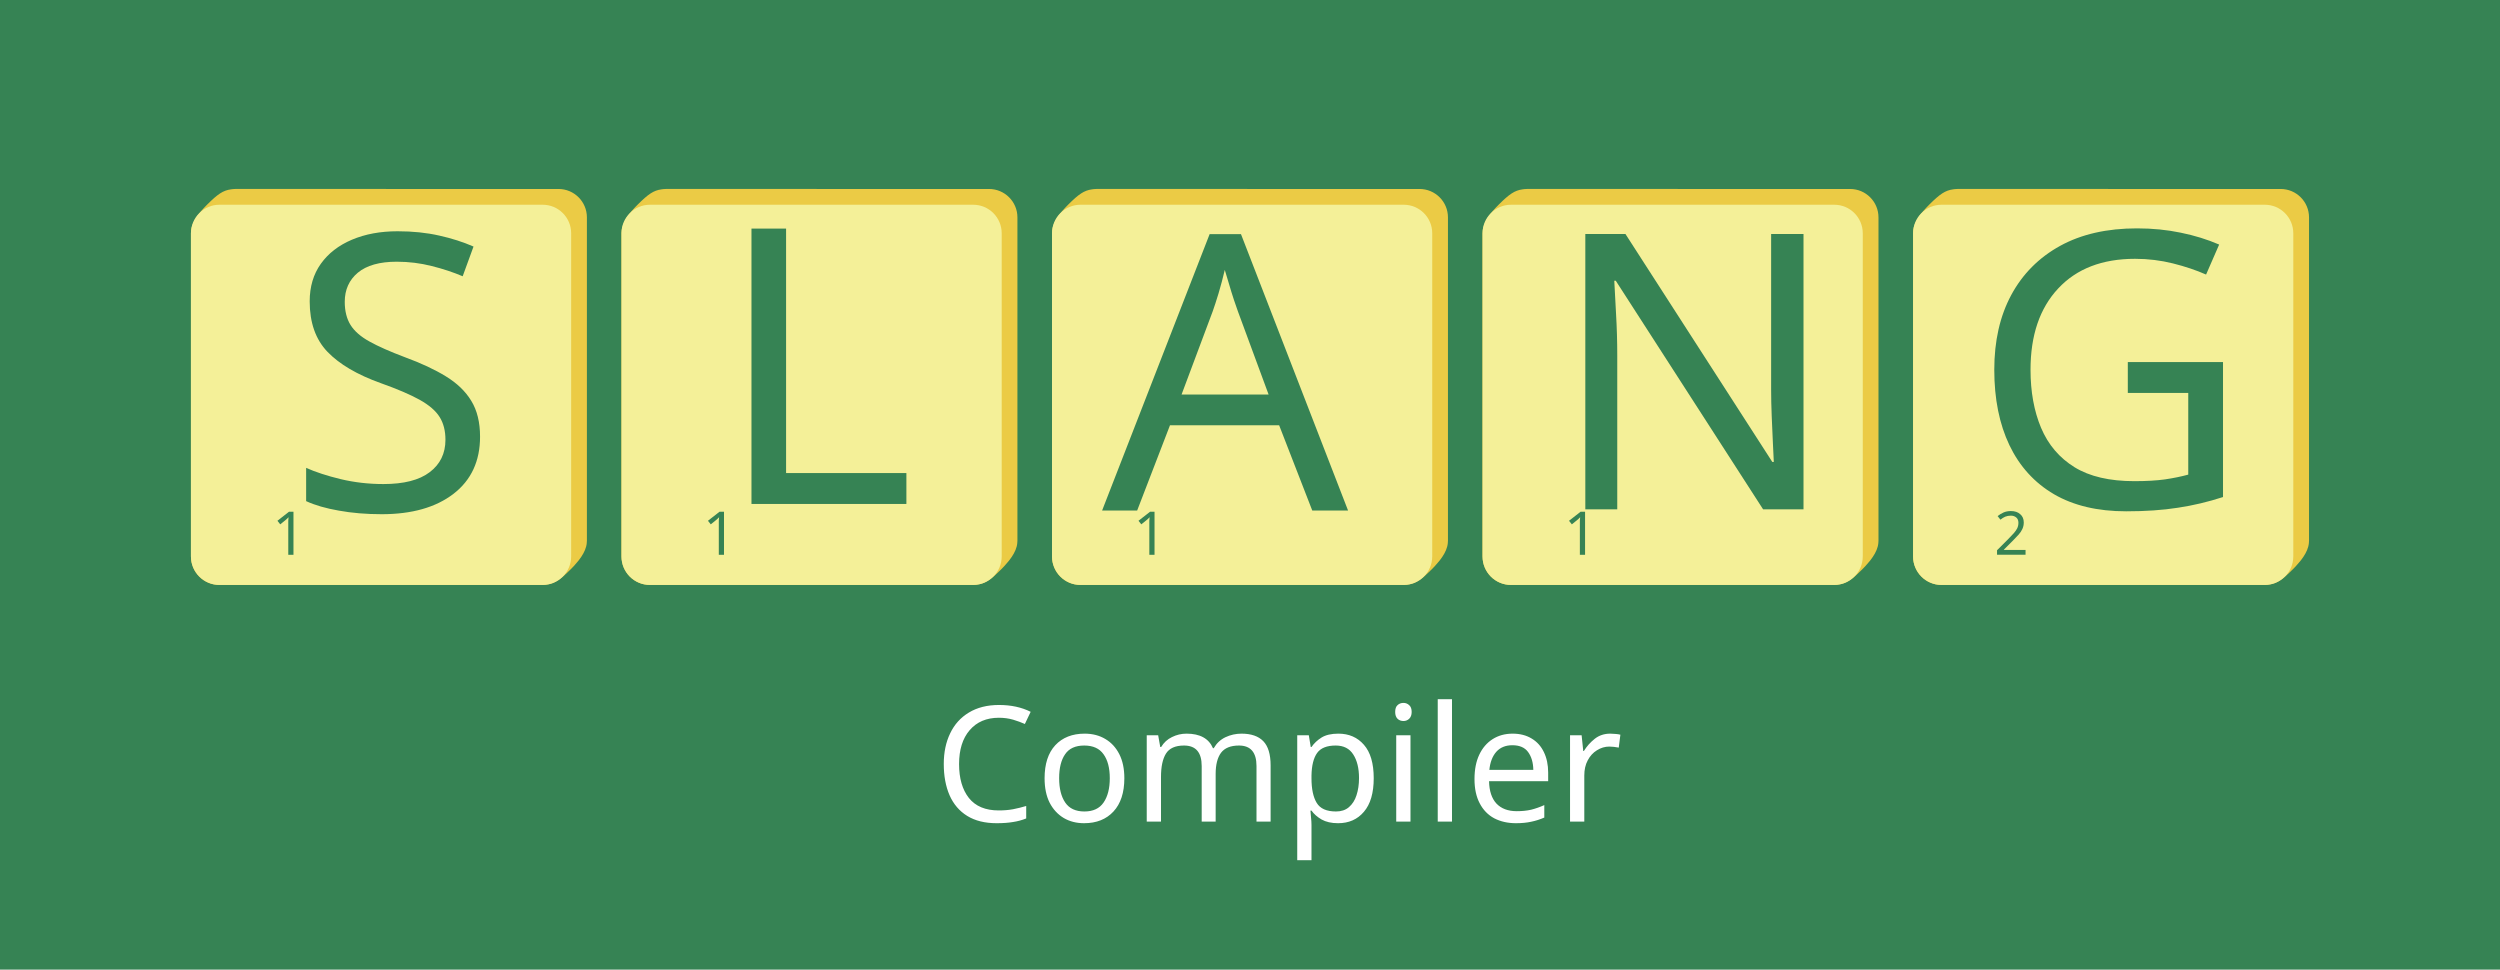
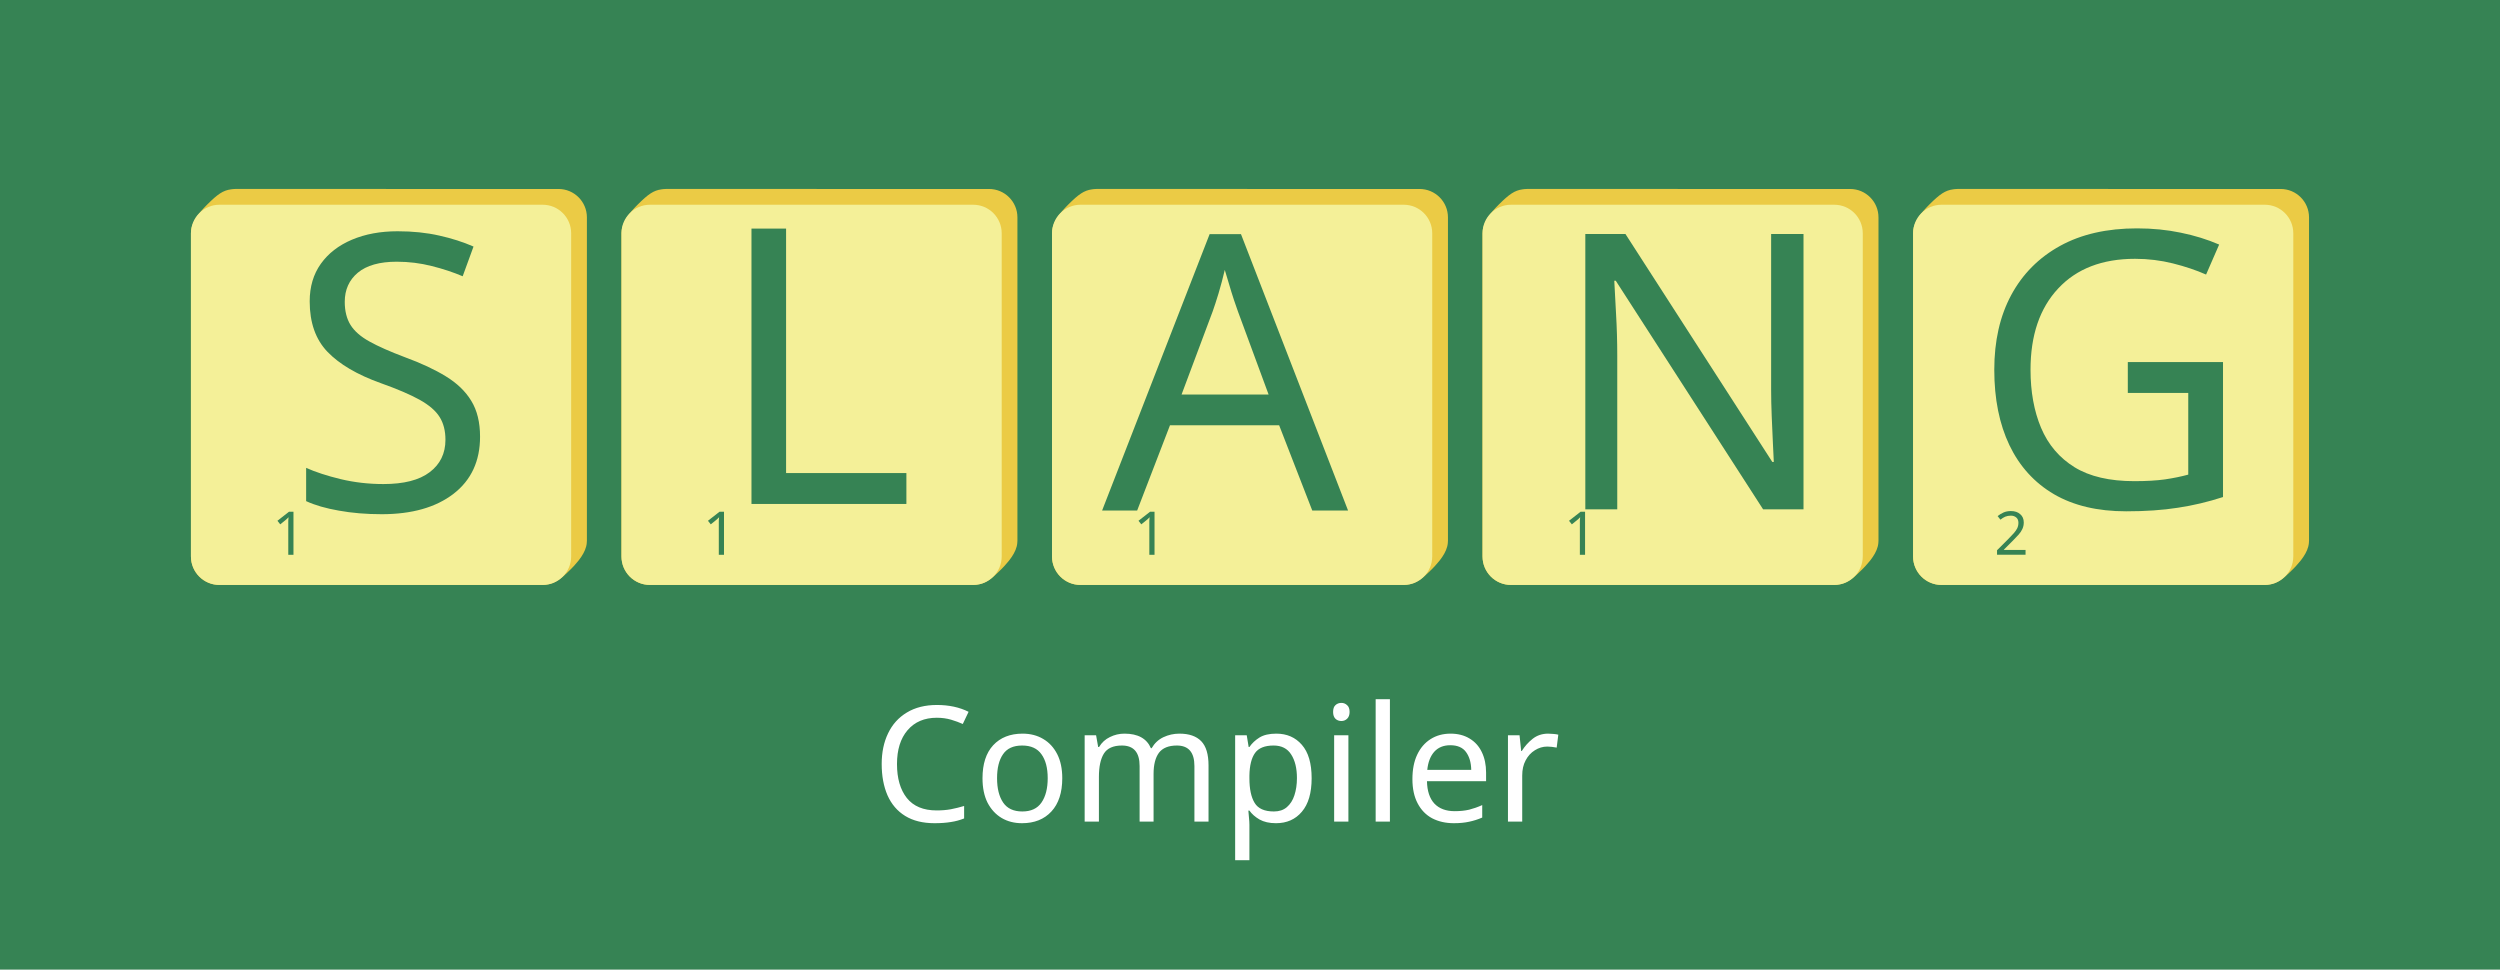
<svg xmlns="http://www.w3.org/2000/svg" width="263mm" height="102mm" viewBox="0 0 263 102" version="1.1" id="svg1091">
  <defs id="defs1085" />
  <g id="layer1" transform="translate(0,-195)">
    <rect style="fill:#368354;fill-opacity:1;stroke:none;stroke-width:0.474" id="rect5592" width="263" height="102" x="-1.687539e-14" y="195" />
    <g id="g5590" transform="translate(-17.86523,190.2819)">
      <g id="g5529">
        <path style="fill:#ebcb45;fill-opacity:1;stroke:none;stroke-width:0.5" d="m 42.61,24.597 c -0.089,0 -0.174,0.006 -0.259,0.016 -0.062,0.005 -0.123,0.013 -0.185,0.024 -0.841,0.113 -1.411,0.514 -2.492,1.59 -0.015,0.015 -0.031,0.03 -0.046,0.045 -8.4e-5,8.6e-5 -4.31e-4,-8.6e-5 -5.15e-4,0 -0.096,0.096 -0.192,0.195 -0.288,0.298 -0.096,0.102 -0.191,0.208 -0.283,0.316 -1.59e-4,1.86e-4 -3.57e-4,3.31e-4 -5.16e-4,5.17e-4 -0.185,0.216 -0.361,0.443 -0.516,0.675 -0.155,0.233 -0.288,0.471 -0.387,0.712 -0.099,0.241 -0.165,0.484 -0.185,0.725 -0.009,0.084 -0.016,0.169 -0.016,0.257 v 0.001 5.17e-4 33.999 5.16e-4 c 0,0.104 0.005,0.206 0.015,0.307 0,0 0,5.16e-4 0,5.16e-4 0.01,0.101 0.026,0.201 0.045,0.298 0,0 0,5.16e-4 0,5.16e-4 0.02,0.098 0.044,0.193 0.073,0.287 0,0 0,5.16e-4 0,5.16e-4 0.029,0.094 0.063,0.186 0.101,0.275 0,0 0,5.16e-4 0,5.16e-4 0.038,0.09 0.08,0.177 0.126,0.262 0,0 0,5.19e-4 0,5.19e-4 0.046,0.085 0.096,0.167 0.15,0.246 0,0 0,5.16e-4 0,5.16e-4 0.215,0.319 0.49,0.594 0.809,0.809 0,0 5.16e-4,0 5.16e-4,0 0.08,0.054 0.162,0.104 0.246,0.15 0,0 5.19e-4,0 5.19e-4,0 0.085,0.046 0.172,0.088 0.262,0.126 0,0 5.18e-4,0 5.18e-4,0 0.09,0.038 0.182,0.072 0.275,0.101 0,0 5.16e-4,0 5.16e-4,0 0.094,0.029 0.19,0.053 0.287,0.073 0,0 5.16e-4,0 5.16e-4,0 0.098,0.02 0.197,0.035 0.298,0.045 0,0 5.16e-4,0 5.16e-4,0 0.101,0.01 0.203,0.015 0.307,0.015 h 34.001 c 0.089,0 0.174,-0.006 0.259,-0.016 0.062,-0.005 0.123,-0.013 0.185,-0.024 0.853,-0.115 1.426,-0.522 2.538,-1.635 1.69e-4,-1.7e-4 3.49e-4,-3.5e-4 5.16e-4,-5.19e-4 0.096,-0.096 0.192,-0.195 0.288,-0.297 1.67e-4,-1.77e-4 3.55e-4,-3.41e-4 5.19e-4,-5.18e-4 0.149,-0.159 0.292,-0.327 0.431,-0.499 0.04,-0.05 0.082,-0.098 0.121,-0.148 8.4e-5,-1.12e-4 -8.8e-5,-4.05e-4 0,-5.16e-4 0.086,-0.113 0.169,-0.227 0.246,-0.343 8.2e-5,-1.25e-4 -8.2e-5,-3.92e-4 0,-5.16e-4 0.077,-0.116 0.149,-0.234 0.214,-0.352 7.4e-5,-1.4e-4 -7.7e-5,-3.78e-4 0,-5.16e-4 0.065,-0.119 0.123,-0.238 0.173,-0.359 6.1e-5,-1.51e-4 -6.3e-5,-3.68e-4 0,-5.18e-4 0.099,-0.241 0.165,-0.484 0.185,-0.725 0.009,-0.084 0.016,-0.169 0.016,-0.257 v -10e-4 -5.16e-4 -33.999 -5.17e-4 c -1.3e-5,-0.104 -0.005,-0.206 -0.015,-0.307 0,0 0,-5.17e-4 0,-5.17e-4 -0.01,-0.101 -0.026,-0.201 -0.045,-0.298 0,0 0,-5.17e-4 0,-5.17e-4 -0.02,-0.098 -0.044,-0.193 -0.073,-0.287 0,0 0,-5.17e-4 0,-5.17e-4 -0.029,-0.094 -0.063,-0.186 -0.101,-0.275 0,0 0,-5.17e-4 0,-5.17e-4 -0.038,-0.09 -0.08,-0.177 -0.126,-0.262 0,0 0,-5.17e-4 0,-5.17e-4 -0.046,-0.085 -0.096,-0.167 -0.15,-0.246 0,0 0,-5.16e-4 0,-5.16e-4 -0.054,-0.08 -0.111,-0.157 -0.172,-0.231 -0.061,-0.074 -0.126,-0.145 -0.194,-0.212 -0.136,-0.136 -0.284,-0.258 -0.443,-0.366 0,0 -5.16e-4,0 -5.16e-4,0 -0.08,-0.054 -0.162,-0.104 -0.246,-0.15 0,0 -5.18e-4,0 -5.18e-4,0 -0.085,-0.046 -0.172,-0.088 -0.262,-0.126 0,0 -5.16e-4,0 -5.16e-4,0 -0.09,-0.038 -0.182,-0.072 -0.275,-0.101 0,0 -5.16e-4,0 -5.16e-4,0 -0.094,-0.029 -0.19,-0.053 -0.287,-0.073 0,0 -5.16e-4,0 -5.16e-4,0 -0.098,-0.02 -0.197,-0.035 -0.298,-0.045 0,0 -5.15e-4,0 -5.15e-4,0 -0.101,-0.01 -0.203,-0.015 -0.307,-0.015 h -5.16e-4 z" id="rect1638" />
        <rect style="fill:#f4f098;fill-opacity:1;stroke:none;stroke-width:0.5" id="rect5345" width="40" height="40" x="37.952" y="26.256" rx="3" ry="3" />
        <text xml:space="preserve" style="font-style:normal;font-weight:normal;font-size:10.583px;line-height:1.25;font-family:sans-serif;letter-spacing:0px;word-spacing:0px;fill:#000000;fill-opacity:1;stroke:none;stroke-width:0.265" x="48.008" y="58.409" id="text5415">
          <tspan id="tspan5413" x="48.008" y="58.409" style="font-style:normal;font-variant:normal;font-weight:normal;font-stretch:normal;font-size:40.569px;font-family:'Dumbledor 3';-inkscape-font-specification:'Dumbledor 3, ';fill:#368354;fill-opacity:1;stroke-width:0.265">S</tspan>
        </text>
        <text xml:space="preserve" style="font-style:normal;font-weight:normal;font-size:10.583px;line-height:1.25;font-family:sans-serif;letter-spacing:0px;word-spacing:0px;fill:#000000;fill-opacity:1;stroke:none;stroke-width:0.265" x="74.886" y="63.081" id="text5419">
          <tspan id="tspan5417" x="74.886" y="63.081" style="font-style:normal;font-variant:normal;font-weight:normal;font-stretch:normal;font-size:6.35px;font-family:'Dumbledor 3';-inkscape-font-specification:'Dumbledor 3, ';text-align:end;text-anchor:end;fill:#368354;fill-opacity:1;stroke-width:0.265">1</tspan>
        </text>
      </g>
      <g transform="translate(45.29181)" id="g5441">
        <path id="rect1638-8" d="m 42.61,24.597 c -0.089,0 -0.174,0.006 -0.259,0.016 -0.062,0.005 -0.123,0.013 -0.185,0.024 -0.841,0.113 -1.411,0.514 -2.492,1.59 -0.015,0.015 -0.031,0.03 -0.046,0.045 -8.4e-5,8.6e-5 -4.31e-4,-8.6e-5 -5.16e-4,0 -0.096,0.096 -0.192,0.195 -0.288,0.298 -0.096,0.102 -0.191,0.208 -0.283,0.316 -1.59e-4,1.86e-4 -3.57e-4,3.31e-4 -5.16e-4,5.16e-4 -0.185,0.216 -0.361,0.443 -0.516,0.675 -0.155,0.233 -0.288,0.471 -0.387,0.712 -0.099,0.241 -0.165,0.484 -0.185,0.725 -0.009,0.084 -0.016,0.169 -0.016,0.257 v 0.001 5.29e-4 33.999 5.3e-4 c 0,0.104 0.005,0.206 0.015,0.307 0,0 0,5.29e-4 0,5.29e-4 0.01,0.101 0.026,0.201 0.045,0.298 0,0 0,5.29e-4 0,5.29e-4 0.02,0.098 0.044,0.193 0.073,0.287 0,0 0,5.3e-4 0,5.3e-4 0.029,0.094 0.063,0.186 0.101,0.275 0,0 0,5.29e-4 0,5.29e-4 0.038,0.09 0.08,0.177 0.126,0.262 0,0 0,5.29e-4 0,5.29e-4 0.046,0.085 0.096,0.167 0.15,0.246 0,0 0,5.29e-4 0,5.29e-4 0.215,0.319 0.49,0.594 0.809,0.809 0,0 5.16e-4,0 5.16e-4,0 0.08,0.054 0.162,0.104 0.246,0.15 0,0 5.19e-4,0 5.19e-4,0 0.085,0.046 0.172,0.088 0.262,0.126 0,0 5.18e-4,0 5.18e-4,0 0.09,0.038 0.182,0.072 0.275,0.101 0,0 5.16e-4,0 5.16e-4,0 0.094,0.029 0.19,0.053 0.287,0.073 0,0 5.16e-4,0 5.16e-4,0 0.098,0.02 0.197,0.035 0.298,0.045 0,0 5.29e-4,0 5.29e-4,0 0.101,0.01 0.203,0.015 0.307,0.015 h 34 c 0.089,0 0.174,-0.006 0.259,-0.016 0.062,-0.005 0.123,-0.013 0.185,-0.024 0.853,-0.115 1.426,-0.522 2.538,-1.635 1.7e-4,-1.7e-4 2.65e-4,-2.65e-4 5.3e-4,-5.3e-4 0.096,-0.096 0.192,-0.195 0.288,-0.297 1.67e-4,-1.75e-4 2.65e-4,-2.64e-4 5.29e-4,-5.29e-4 0.149,-0.159 0.292,-0.327 0.431,-0.499 0.04,-0.05 0.082,-0.098 0.121,-0.148 8.5e-5,-1.14e-4 -8.7e-5,-5.29e-4 0,-5.29e-4 0.086,-0.113 0.169,-0.227 0.246,-0.343 9e-5,-1.27e-4 -8e-5,-2.65e-4 0,-5.29e-4 0.077,-0.116 0.149,-0.234 0.214,-0.352 8e-5,-1.41e-4 -8e-5,-2.65e-4 0,-5.3e-4 0.065,-0.119 0.123,-0.238 0.173,-0.359 6e-5,-1.54e-4 -6e-5,-2.65e-4 0,-5.3e-4 0.099,-0.241 0.165,-0.484 0.185,-0.725 0.009,-0.084 0.016,-0.169 0.016,-0.257 v -0.001 -5.29e-4 -33.999 -5.29e-4 c -10e-6,-0.104 -0.005,-0.206 -0.015,-0.307 0,0 0,-5.29e-4 0,-5.29e-4 -0.01,-0.101 -0.026,-0.201 -0.045,-0.298 0,0 0,-5.16e-4 0,-5.16e-4 -0.02,-0.098 -0.044,-0.193 -0.073,-0.287 0,0 0,-5.16e-4 0,-5.16e-4 -0.029,-0.094 -0.063,-0.186 -0.101,-0.275 0,0 0,-5.16e-4 0,-5.16e-4 -0.038,-0.09 -0.08,-0.177 -0.126,-0.262 0,0 0,-5.16e-4 0,-5.16e-4 -0.046,-0.085 -0.096,-0.167 -0.15,-0.246 0,0 0,-5.16e-4 0,-5.16e-4 -0.054,-0.08 -0.111,-0.157 -0.172,-0.231 -0.061,-0.074 -0.126,-0.145 -0.194,-0.212 -0.136,-0.136 -0.284,-0.258 -0.443,-0.366 0,0 -5.29e-4,0 -5.29e-4,0 -0.08,-0.054 -0.162,-0.104 -0.246,-0.15 0,0 -5.3e-4,0 -5.3e-4,0 -0.085,-0.046 -0.172,-0.088 -0.262,-0.126 0,0 -5.29e-4,0 -5.29e-4,0 -0.09,-0.038 -0.182,-0.072 -0.275,-0.101 0,0 -5.29e-4,0 -5.29e-4,0 -0.094,-0.029 -0.19,-0.053 -0.287,-0.073 0,0 -5.29e-4,0 -5.29e-4,0 -0.098,-0.02 -0.197,-0.035 -0.298,-0.045 0,0 -5.29e-4,0 -5.29e-4,0 -0.101,-0.01 -0.203,-0.015 -0.307,-0.015 h -5.29e-4 z" style="fill:#ebcb45;fill-opacity:1;stroke:none;stroke-width:0.5" />
        <rect ry="3" rx="3" y="26.256" x="37.952" height="40" width="40" id="rect5431" style="fill:#f4f098;fill-opacity:1;stroke:none;stroke-width:0.5" />
        <text id="text5435" y="57.735" x="47.691" style="font-style:normal;font-weight:normal;font-size:10.583px;line-height:1.25;font-family:sans-serif;letter-spacing:0px;word-spacing:0px;fill:#000000;fill-opacity:1;stroke:none;stroke-width:0.265" xml:space="preserve">
          <tspan style="font-style:normal;font-variant:normal;font-weight:normal;font-stretch:normal;font-size:40.569px;font-family:'Dumbledor 3';-inkscape-font-specification:'Dumbledor 3, ';fill:#368354;fill-opacity:1;stroke-width:0.265" y="57.735" x="47.691" id="tspan5433">L</tspan>
        </text>
        <text id="text5439" y="63.081" x="74.886" style="font-style:normal;font-weight:normal;font-size:10.583px;line-height:1.25;font-family:sans-serif;letter-spacing:0px;word-spacing:0px;fill:#000000;fill-opacity:1;stroke:none;stroke-width:0.265" xml:space="preserve">
          <tspan style="font-style:normal;font-variant:normal;font-weight:normal;font-stretch:normal;font-size:6.35px;font-family:'Dumbledor 3';-inkscape-font-specification:'Dumbledor 3, ';text-align:end;text-anchor:end;fill:#368354;fill-opacity:1;stroke-width:0.265" y="63.081" x="74.886" id="tspan5437">1</tspan>
        </text>
      </g>
      <g transform="translate(90.58371)" id="g5455">
        <path id="rect1638-1" d="m 42.61,24.597 c -0.089,0 -0.174,0.006 -0.259,0.016 -0.062,0.005 -0.123,0.013 -0.185,0.024 -0.841,0.113 -1.411,0.514 -2.492,1.59 -0.015,0.015 -0.031,0.03 -0.046,0.045 -8.4e-5,8.6e-5 -4.31e-4,-8.6e-5 -5.16e-4,0 -0.096,0.096 -0.192,0.195 -0.288,0.298 -0.096,0.102 -0.191,0.208 -0.283,0.316 -1.59e-4,1.86e-4 -3.57e-4,3.31e-4 -5.16e-4,5.16e-4 -0.185,0.216 -0.361,0.443 -0.516,0.675 -0.155,0.233 -0.288,0.471 -0.387,0.712 -0.099,0.241 -0.165,0.484 -0.185,0.725 -0.009,0.084 -0.016,0.169 -0.016,0.257 v 0.001 5.3e-4 33.999 5.3e-4 c 0,0.104 0.005,0.206 0.015,0.307 0,0 0,5.29e-4 0,5.29e-4 0.01,0.101 0.026,0.201 0.045,0.298 0,0 0,5.29e-4 0,5.29e-4 0.02,0.098 0.044,0.193 0.073,0.287 0,0 0,5.3e-4 0,5.3e-4 0.029,0.094 0.063,0.186 0.101,0.275 0,0 0,5.29e-4 0,5.29e-4 0.038,0.09 0.08,0.177 0.126,0.262 0,0 0,5.29e-4 0,5.29e-4 0.046,0.085 0.096,0.167 0.15,0.246 0,0 0,5.29e-4 0,5.29e-4 0.215,0.319 0.49,0.594 0.809,0.809 0,0 5.16e-4,0 5.16e-4,0 0.08,0.054 0.162,0.104 0.246,0.15 0,0 5.19e-4,0 5.19e-4,0 0.085,0.046 0.172,0.088 0.262,0.126 0,0 5.18e-4,0 5.18e-4,0 0.09,0.038 0.182,0.072 0.275,0.101 0,0 5.16e-4,0 5.16e-4,0 0.094,0.029 0.19,0.053 0.287,0.073 0,0 5.16e-4,0 5.16e-4,0 0.098,0.02 0.197,0.035 0.298,0.045 0,0 5.29e-4,0 5.29e-4,0 0.101,0.01 0.203,0.015 0.307,0.015 h 34 c 0.089,0 0.174,-0.006 0.259,-0.016 0.062,-0.005 0.123,-0.013 0.185,-0.024 0.853,-0.115 1.426,-0.522 2.538,-1.635 1.69e-4,-1.7e-4 2.64e-4,-2.65e-4 5.29e-4,-5.3e-4 0.096,-0.096 0.192,-0.195 0.288,-0.297 1.66e-4,-1.75e-4 2.64e-4,-2.64e-4 5.29e-4,-5.29e-4 0.149,-0.159 0.292,-0.327 0.431,-0.499 0.04,-0.05 0.082,-0.098 0.121,-0.148 8.4e-5,-1.14e-4 -8.8e-5,-5.29e-4 0,-5.29e-4 0.086,-0.113 0.169,-0.227 0.246,-0.343 8.2e-5,-1.27e-4 -8.2e-5,-2.65e-4 0,-5.29e-4 0.077,-0.116 0.149,-0.234 0.214,-0.352 7.4e-5,-1.41e-4 -7.7e-5,-2.65e-4 0,-5.3e-4 0.065,-0.119 0.123,-0.238 0.173,-0.359 6.1e-5,-1.54e-4 -6.3e-5,-2.65e-4 0,-5.3e-4 0.099,-0.241 0.165,-0.484 0.185,-0.725 0.009,-0.084 0.016,-0.169 0.016,-0.257 v -0.001 -5.29e-4 -33.999 -5.29e-4 c -10e-6,-0.104 -0.005,-0.206 -0.015,-0.307 0,0 0,-5.29e-4 0,-5.29e-4 -0.01,-0.101 -0.026,-0.201 -0.045,-0.298 0,0 0,-5.16e-4 0,-5.16e-4 -0.02,-0.098 -0.044,-0.193 -0.073,-0.287 0,0 0,-5.16e-4 0,-5.16e-4 -0.029,-0.094 -0.063,-0.186 -0.101,-0.275 0,0 0,-5.16e-4 0,-5.16e-4 -0.038,-0.09 -0.08,-0.177 -0.126,-0.262 0,0 0,-5.16e-4 0,-5.16e-4 -0.046,-0.085 -0.096,-0.167 -0.15,-0.246 0,0 0,-5.16e-4 0,-5.16e-4 -0.054,-0.08 -0.111,-0.157 -0.172,-0.231 -0.061,-0.074 -0.126,-0.145 -0.194,-0.212 -0.136,-0.136 -0.284,-0.258 -0.443,-0.366 0,0 -5.29e-4,0 -5.29e-4,0 -0.08,-0.054 -0.162,-0.104 -0.246,-0.15 0,0 -5.29e-4,0 -5.29e-4,0 -0.085,-0.046 -0.172,-0.088 -0.262,-0.126 0,0 -5.29e-4,0 -5.29e-4,0 -0.09,-0.038 -0.182,-0.072 -0.275,-0.101 0,0 -5.29e-4,0 -5.29e-4,0 -0.094,-0.029 -0.19,-0.053 -0.287,-0.073 0,0 -5.29e-4,0 -5.29e-4,0 -0.098,-0.02 -0.197,-0.035 -0.298,-0.045 0,0 -5.29e-4,0 -5.29e-4,0 -0.101,-0.01 -0.203,-0.015 -0.307,-0.015 h -5.29e-4 z" style="fill:#ebcb45;fill-opacity:1;stroke:none;stroke-width:0.5" />
        <rect ry="3" rx="3" y="26.256" x="37.952" height="40" width="40" id="rect5445" style="fill:#f4f098;fill-opacity:1;stroke:none;stroke-width:0.5" />
        <text id="text5449" y="58.426" x="43.224" style="font-style:normal;font-weight:normal;font-size:10.583px;line-height:1.25;font-family:sans-serif;letter-spacing:0px;word-spacing:0px;fill:#000000;fill-opacity:1;stroke:none;stroke-width:0.265" xml:space="preserve">
          <tspan style="font-style:normal;font-variant:normal;font-weight:normal;font-stretch:normal;font-size:40.569px;font-family:'Dumbledor 3';-inkscape-font-specification:'Dumbledor 3, ';fill:#368354;fill-opacity:1;stroke-width:0.265" y="58.426" x="43.224" id="tspan5447">A</tspan>
        </text>
        <text id="text5453" y="63.081" x="74.886" style="font-style:normal;font-weight:normal;font-size:10.583px;line-height:1.25;font-family:sans-serif;letter-spacing:0px;word-spacing:0px;fill:#000000;fill-opacity:1;stroke:none;stroke-width:0.265" xml:space="preserve">
          <tspan style="font-style:normal;font-variant:normal;font-weight:normal;font-stretch:normal;font-size:6.35px;font-family:'Dumbledor 3';-inkscape-font-specification:'Dumbledor 3, ';text-align:end;text-anchor:end;fill:#368354;fill-opacity:1;stroke-width:0.265" y="63.081" x="74.886" id="tspan5451">1</tspan>
        </text>
      </g>
      <g transform="translate(135.8756)" id="g5469">
        <path id="rect1638-2" d="m 42.61,24.597 c -0.089,0 -0.174,0.006 -0.259,0.016 -0.062,0.005 -0.123,0.013 -0.185,0.024 -0.841,0.113 -1.411,0.514 -2.492,1.59 -0.015,0.015 -0.031,0.03 -0.046,0.045 -9e-5,8.6e-5 -4.3e-4,-8.6e-5 -5.2e-4,0 -0.096,0.096 -0.192,0.195 -0.288,0.298 -0.096,0.102 -0.191,0.208 -0.283,0.316 -1.6e-4,1.86e-4 -3.6e-4,3.3e-4 -5.2e-4,5.16e-4 -0.185,0.216 -0.361,0.443 -0.516,0.675 -0.155,0.233 -0.288,0.471 -0.387,0.712 -0.099,0.241 -0.165,0.484 -0.185,0.725 -0.009,0.084 -0.016,0.169 -0.016,0.257 v 0.001 5.29e-4 33.999 5.3e-4 c 0,0.104 0.005,0.206 0.015,0.307 0,0 0,5.29e-4 0,5.29e-4 0.01,0.101 0.026,0.201 0.045,0.298 0,0 0,5.29e-4 0,5.29e-4 0.02,0.098 0.044,0.193 0.073,0.287 0,0 0,5.3e-4 0,5.3e-4 0.029,0.094 0.063,0.186 0.101,0.275 0,0 0,5.29e-4 0,5.29e-4 0.038,0.09 0.08,0.177 0.126,0.262 0,0 0,5.29e-4 0,5.29e-4 0.046,0.085 0.096,0.167 0.15,0.246 0,0 0,5.29e-4 0,5.29e-4 0.215,0.319 0.49,0.594 0.809,0.809 0,0 5.2e-4,0 5.2e-4,0 0.08,0.054 0.162,0.104 0.246,0.15 0,0 5.1e-4,0 5.1e-4,0 0.085,0.046 0.172,0.088 0.262,0.126 0,0 5.2e-4,0 5.2e-4,0 0.09,0.038 0.182,0.072 0.275,0.101 0,0 5.1e-4,0 5.1e-4,0 0.094,0.029 0.19,0.053 0.287,0.073 0,0 5.2e-4,0 5.2e-4,0 0.098,0.02 0.197,0.035 0.298,0.045 0,0 5.3e-4,0 5.3e-4,0 0.101,0.01 0.203,0.015 0.307,0.015 h 34 c 0.089,0 0.174,-0.006 0.259,-0.016 0.062,-0.005 0.123,-0.013 0.185,-0.024 0.853,-0.115 1.426,-0.522 2.538,-1.635 1.69e-4,-1.7e-4 2.64e-4,-2.65e-4 5.29e-4,-5.3e-4 0.096,-0.096 0.192,-0.195 0.288,-0.297 1.66e-4,-1.75e-4 2.64e-4,-2.64e-4 5.29e-4,-5.29e-4 0.149,-0.159 0.292,-0.327 0.431,-0.499 0.04,-0.05 0.082,-0.098 0.121,-0.148 8.4e-5,-1.14e-4 -8.8e-5,-5.29e-4 0,-5.29e-4 0.086,-0.113 0.169,-0.227 0.246,-0.343 8e-5,-1.27e-4 -8e-5,-2.65e-4 0,-5.29e-4 0.077,-0.116 0.149,-0.234 0.214,-0.352 7e-5,-1.41e-4 -8e-5,-2.65e-4 0,-5.3e-4 0.065,-0.119 0.123,-0.238 0.173,-0.359 7e-5,-1.54e-4 -6e-5,-2.65e-4 0,-5.3e-4 0.099,-0.241 0.165,-0.484 0.185,-0.725 0.009,-0.084 0.016,-0.169 0.016,-0.257 v -0.001 -5.29e-4 -33.999 -5.3e-4 c -2e-5,-0.104 -0.005,-0.206 -0.015,-0.307 0,0 0,-5.3e-4 0,-5.3e-4 -0.01,-0.101 -0.026,-0.201 -0.045,-0.298 0,0 0,-5.16e-4 0,-5.16e-4 -0.02,-0.098 -0.044,-0.193 -0.073,-0.287 0,0 0,-5.16e-4 0,-5.16e-4 -0.029,-0.094 -0.063,-0.186 -0.101,-0.275 0,0 0,-5.16e-4 0,-5.16e-4 -0.038,-0.09 -0.08,-0.177 -0.126,-0.262 0,0 0,-5.15e-4 0,-5.15e-4 -0.046,-0.085 -0.096,-0.167 -0.15,-0.246 0,0 0,-5.16e-4 0,-5.16e-4 -0.054,-0.08 -0.111,-0.157 -0.172,-0.231 -0.061,-0.074 -0.126,-0.145 -0.194,-0.212 -0.136,-0.136 -0.284,-0.258 -0.443,-0.366 0,0 -5.29e-4,0 -5.29e-4,0 -0.08,-0.054 -0.162,-0.104 -0.246,-0.15 0,0 -5.29e-4,0 -5.29e-4,0 -0.085,-0.046 -0.172,-0.088 -0.262,-0.126 0,0 -5.29e-4,0 -5.29e-4,0 -0.09,-0.038 -0.182,-0.072 -0.275,-0.101 0,0 -5.29e-4,0 -5.29e-4,0 -0.094,-0.029 -0.19,-0.053 -0.287,-0.073 0,0 -5.29e-4,0 -5.29e-4,0 -0.098,-0.02 -0.197,-0.035 -0.298,-0.045 0,0 -5.29e-4,0 -5.29e-4,0 -0.101,-0.01 -0.203,-0.015 -0.307,-0.015 h -5.29e-4 z" style="fill:#ebcb45;fill-opacity:1;stroke:none;stroke-width:0.5" />
        <rect ry="3" rx="3" y="26.256" x="37.952" height="40" width="40" id="rect5459" style="fill:#f4f098;fill-opacity:1;stroke:none;stroke-width:0.5" />
        <text id="text5463" y="58.3" x="44.829" style="font-style:normal;font-weight:normal;font-size:10.583px;line-height:1.25;font-family:sans-serif;letter-spacing:0px;word-spacing:0px;fill:#000000;fill-opacity:1;stroke:none;stroke-width:0.265" xml:space="preserve">
          <tspan style="font-style:normal;font-variant:normal;font-weight:normal;font-stretch:normal;font-size:40.569px;font-family:'Dumbledor 3';-inkscape-font-specification:'Dumbledor 3, ';fill:#368354;fill-opacity:1;stroke-width:0.265" y="58.3" x="44.829" id="tspan5461">N</tspan>
        </text>
        <text id="text5467" y="63.081" x="74.886" style="font-style:normal;font-weight:normal;font-size:10.583px;line-height:1.25;font-family:sans-serif;letter-spacing:0px;word-spacing:0px;fill:#000000;fill-opacity:1;stroke:none;stroke-width:0.265" xml:space="preserve">
          <tspan style="font-style:normal;font-variant:normal;font-weight:normal;font-stretch:normal;font-size:6.35px;font-family:'Dumbledor 3';-inkscape-font-specification:'Dumbledor 3, ';text-align:end;text-anchor:end;fill:#368354;fill-opacity:1;stroke-width:0.265" y="63.081" x="74.886" id="tspan5465">1</tspan>
        </text>
      </g>
      <g transform="translate(181.1676)" id="g5483">
        <path id="rect1638-9" d="m 42.61,24.597 c -0.089,0 -0.174,0.006 -0.259,0.016 -0.062,0.005 -0.123,0.013 -0.185,0.024 -0.841,0.113 -1.411,0.514 -2.492,1.59 -0.015,0.015 -0.031,0.03 -0.046,0.045 -9e-5,8.6e-5 -4.3e-4,-8.6e-5 -5.2e-4,0 -0.096,0.096 -0.192,0.195 -0.288,0.298 -0.096,0.102 -0.191,0.208 -0.283,0.316 -1.6e-4,1.86e-4 -3.6e-4,3.31e-4 -5.2e-4,5.16e-4 -0.185,0.216 -0.361,0.443 -0.516,0.675 -0.155,0.233 -0.288,0.471 -0.387,0.712 -0.099,0.241 -0.165,0.484 -0.185,0.725 -0.009,0.084 -0.016,0.169 -0.016,0.257 v 0.001 5.29e-4 33.999 5.3e-4 c 0,0.104 0.005,0.206 0.015,0.307 0,0 0,5.29e-4 0,5.29e-4 0.01,0.101 0.026,0.201 0.045,0.298 0,0 0,5.29e-4 0,5.29e-4 0.02,0.098 0.044,0.193 0.073,0.287 0,0 0,5.3e-4 0,5.3e-4 0.029,0.094 0.063,0.186 0.101,0.275 0,0 0,5.29e-4 0,5.29e-4 0.038,0.09 0.08,0.177 0.126,0.262 0,0 0,5.29e-4 0,5.29e-4 0.046,0.085 0.096,0.167 0.15,0.246 0,0 0,5.29e-4 0,5.29e-4 0.215,0.319 0.49,0.594 0.809,0.809 0,0 5.2e-4,0 5.2e-4,0 0.08,0.054 0.162,0.104 0.246,0.15 0,0 5.1e-4,0 5.1e-4,0 0.085,0.046 0.172,0.088 0.262,0.126 0,0 5.2e-4,0 5.2e-4,0 0.09,0.038 0.182,0.072 0.275,0.101 0,0 5.1e-4,0 5.1e-4,0 0.094,0.029 0.19,0.053 0.287,0.073 0,0 5.2e-4,0 5.2e-4,0 0.098,0.02 0.197,0.035 0.298,0.045 0,0 5.3e-4,0 5.3e-4,0 0.101,0.01 0.203,0.015 0.307,0.015 h 34.001 c 0.089,0 0.174,-0.006 0.259,-0.016 0.062,-0.005 0.123,-0.013 0.185,-0.024 0.853,-0.115 1.426,-0.522 2.538,-1.635 1.7e-4,-1.7e-4 2.7e-4,-2.65e-4 5.3e-4,-5.3e-4 0.096,-0.096 0.192,-0.195 0.288,-0.297 1.7e-4,-1.75e-4 2.7e-4,-2.64e-4 5.3e-4,-5.29e-4 0.149,-0.159 0.292,-0.327 0.431,-0.499 0.04,-0.05 0.082,-0.098 0.121,-0.148 9e-5,-1.14e-4 -9e-5,-5.29e-4 0,-5.29e-4 0.086,-0.113 0.169,-0.227 0.246,-0.343 8e-5,-1.27e-4 -8e-5,-2.65e-4 0,-5.29e-4 0.077,-0.116 0.149,-0.234 0.214,-0.352 7e-5,-1.41e-4 -8e-5,-2.65e-4 0,-5.3e-4 0.065,-0.119 0.123,-0.238 0.173,-0.359 6e-5,-1.54e-4 -6e-5,-2.65e-4 0,-5.3e-4 0.099,-0.241 0.165,-0.484 0.185,-0.725 0.009,-0.084 0.016,-0.169 0.016,-0.257 v -0.001 -5.29e-4 -33.999 -5.3e-4 c -1e-5,-0.104 -0.005,-0.206 -0.015,-0.307 0,0 0,-5.3e-4 0,-5.3e-4 -0.01,-0.101 -0.026,-0.201 -0.045,-0.298 0,0 0,-5.16e-4 0,-5.16e-4 -0.02,-0.098 -0.044,-0.193 -0.073,-0.287 0,0 0,-5.15e-4 0,-5.15e-4 -0.029,-0.094 -0.063,-0.186 -0.101,-0.275 0,0 0,-5.16e-4 0,-5.16e-4 -0.038,-0.09 -0.08,-0.177 -0.126,-0.262 0,0 0,-5.16e-4 0,-5.16e-4 -0.046,-0.085 -0.096,-0.167 -0.15,-0.246 0,0 0,-5.16e-4 0,-5.16e-4 -0.054,-0.08 -0.111,-0.157 -0.172,-0.231 -0.061,-0.074 -0.126,-0.145 -0.194,-0.212 -0.136,-0.136 -0.284,-0.258 -0.443,-0.366 0,0 -5.3e-4,0 -5.3e-4,0 -0.08,-0.054 -0.162,-0.104 -0.246,-0.15 0,0 -5.3e-4,0 -5.3e-4,0 -0.085,-0.046 -0.172,-0.088 -0.262,-0.126 0,0 -5.3e-4,0 -5.3e-4,0 -0.09,-0.038 -0.182,-0.072 -0.275,-0.101 0,0 -5.2e-4,0 -5.2e-4,0 -0.094,-0.029 -0.19,-0.053 -0.287,-0.073 0,0 -5.3e-4,0 -5.3e-4,0 -0.098,-0.02 -0.197,-0.035 -0.298,-0.045 0,0 -5.3e-4,0 -5.3e-4,0 -0.101,-0.01 -0.203,-0.015 -0.307,-0.015 h -5.3e-4 z" style="fill:#ebcb45;fill-opacity:1;stroke:none;stroke-width:0.5" />
        <rect ry="3" rx="3" y="26.256" x="37.952" height="40" width="40" id="rect5473" style="fill:#f4f098;fill-opacity:1;stroke:none;stroke-width:0.5" />
        <text id="text5477" y="58.102" x="44.026" style="font-style:normal;font-weight:normal;font-size:10.583px;line-height:1.25;font-family:sans-serif;letter-spacing:0px;word-spacing:0px;fill:#000000;fill-opacity:1;stroke:none;stroke-width:0.265" xml:space="preserve">
          <tspan style="font-style:normal;font-variant:normal;font-weight:normal;font-stretch:normal;font-size:40.569px;font-family:'Dumbledor 3';-inkscape-font-specification:'Dumbledor 3, ';fill:#368354;fill-opacity:1;stroke-width:0.265" y="58.102" x="44.026" id="tspan5475">G</tspan>
        </text>
        <text id="text5481" y="63.072" x="74.886" style="font-style:normal;font-weight:normal;font-size:10.583px;line-height:1.25;font-family:sans-serif;letter-spacing:0px;word-spacing:0px;fill:#000000;fill-opacity:1;stroke:none;stroke-width:0.265" xml:space="preserve">
          <tspan style="font-style:normal;font-variant:normal;font-weight:normal;font-stretch:normal;font-size:6.35px;font-family:'Dumbledor 3';-inkscape-font-specification:'Dumbledor 3, ';text-align:end;text-anchor:end;fill:#368354;fill-opacity:1;stroke-width:0.265" y="63.072" x="74.886" id="tspan5479">2</tspan>
        </text>
      </g>
    </g>
-     <text xml:space="preserve" style="font-style:normal;font-weight:normal;font-size:10.583px;line-height:1.25;font-family:sans-serif;letter-spacing:0px;word-spacing:0px;fill:#000000;fill-opacity:1;stroke:none;stroke-width:0.265" x="98.253" y="281.427" id="text5596">
-       <tspan id="tspan5594" x="98.253" y="281.427" style="font-style:normal;font-variant:normal;font-weight:normal;font-stretch:normal;font-size:16.933px;font-family:'Ants Valley - Personal Use';-inkscape-font-specification:'Ants Valley - Personal Use';fill:#ffffff;stroke-width:0.265">Compiler</tspan>
+     <text xml:space="preserve" style="font-style:normal;font-weight:normal;font-size:10.583px;line-height:1.25;font-family:sans-serif;letter-spacing:0px;word-spacing:0px;fill:#000000;fill-opacity:1;stroke:none;stroke-width:0.265" x="91.721" y="281.428" id="text5596" transform="scale(1.000002,0.9999977)">
+       <tspan id="tspan5594" x="91.721" y="281.428" style="font-style:normal;font-variant:normal;font-weight:normal;font-stretch:normal;font-size:16.933px;font-family:'Ants Valley - Personal Use';-inkscape-font-specification:'Ants Valley - Personal Use';fill:#ffffff;stroke-width:0.265">Compiler</tspan>
    </text>
  </g>
</svg>
